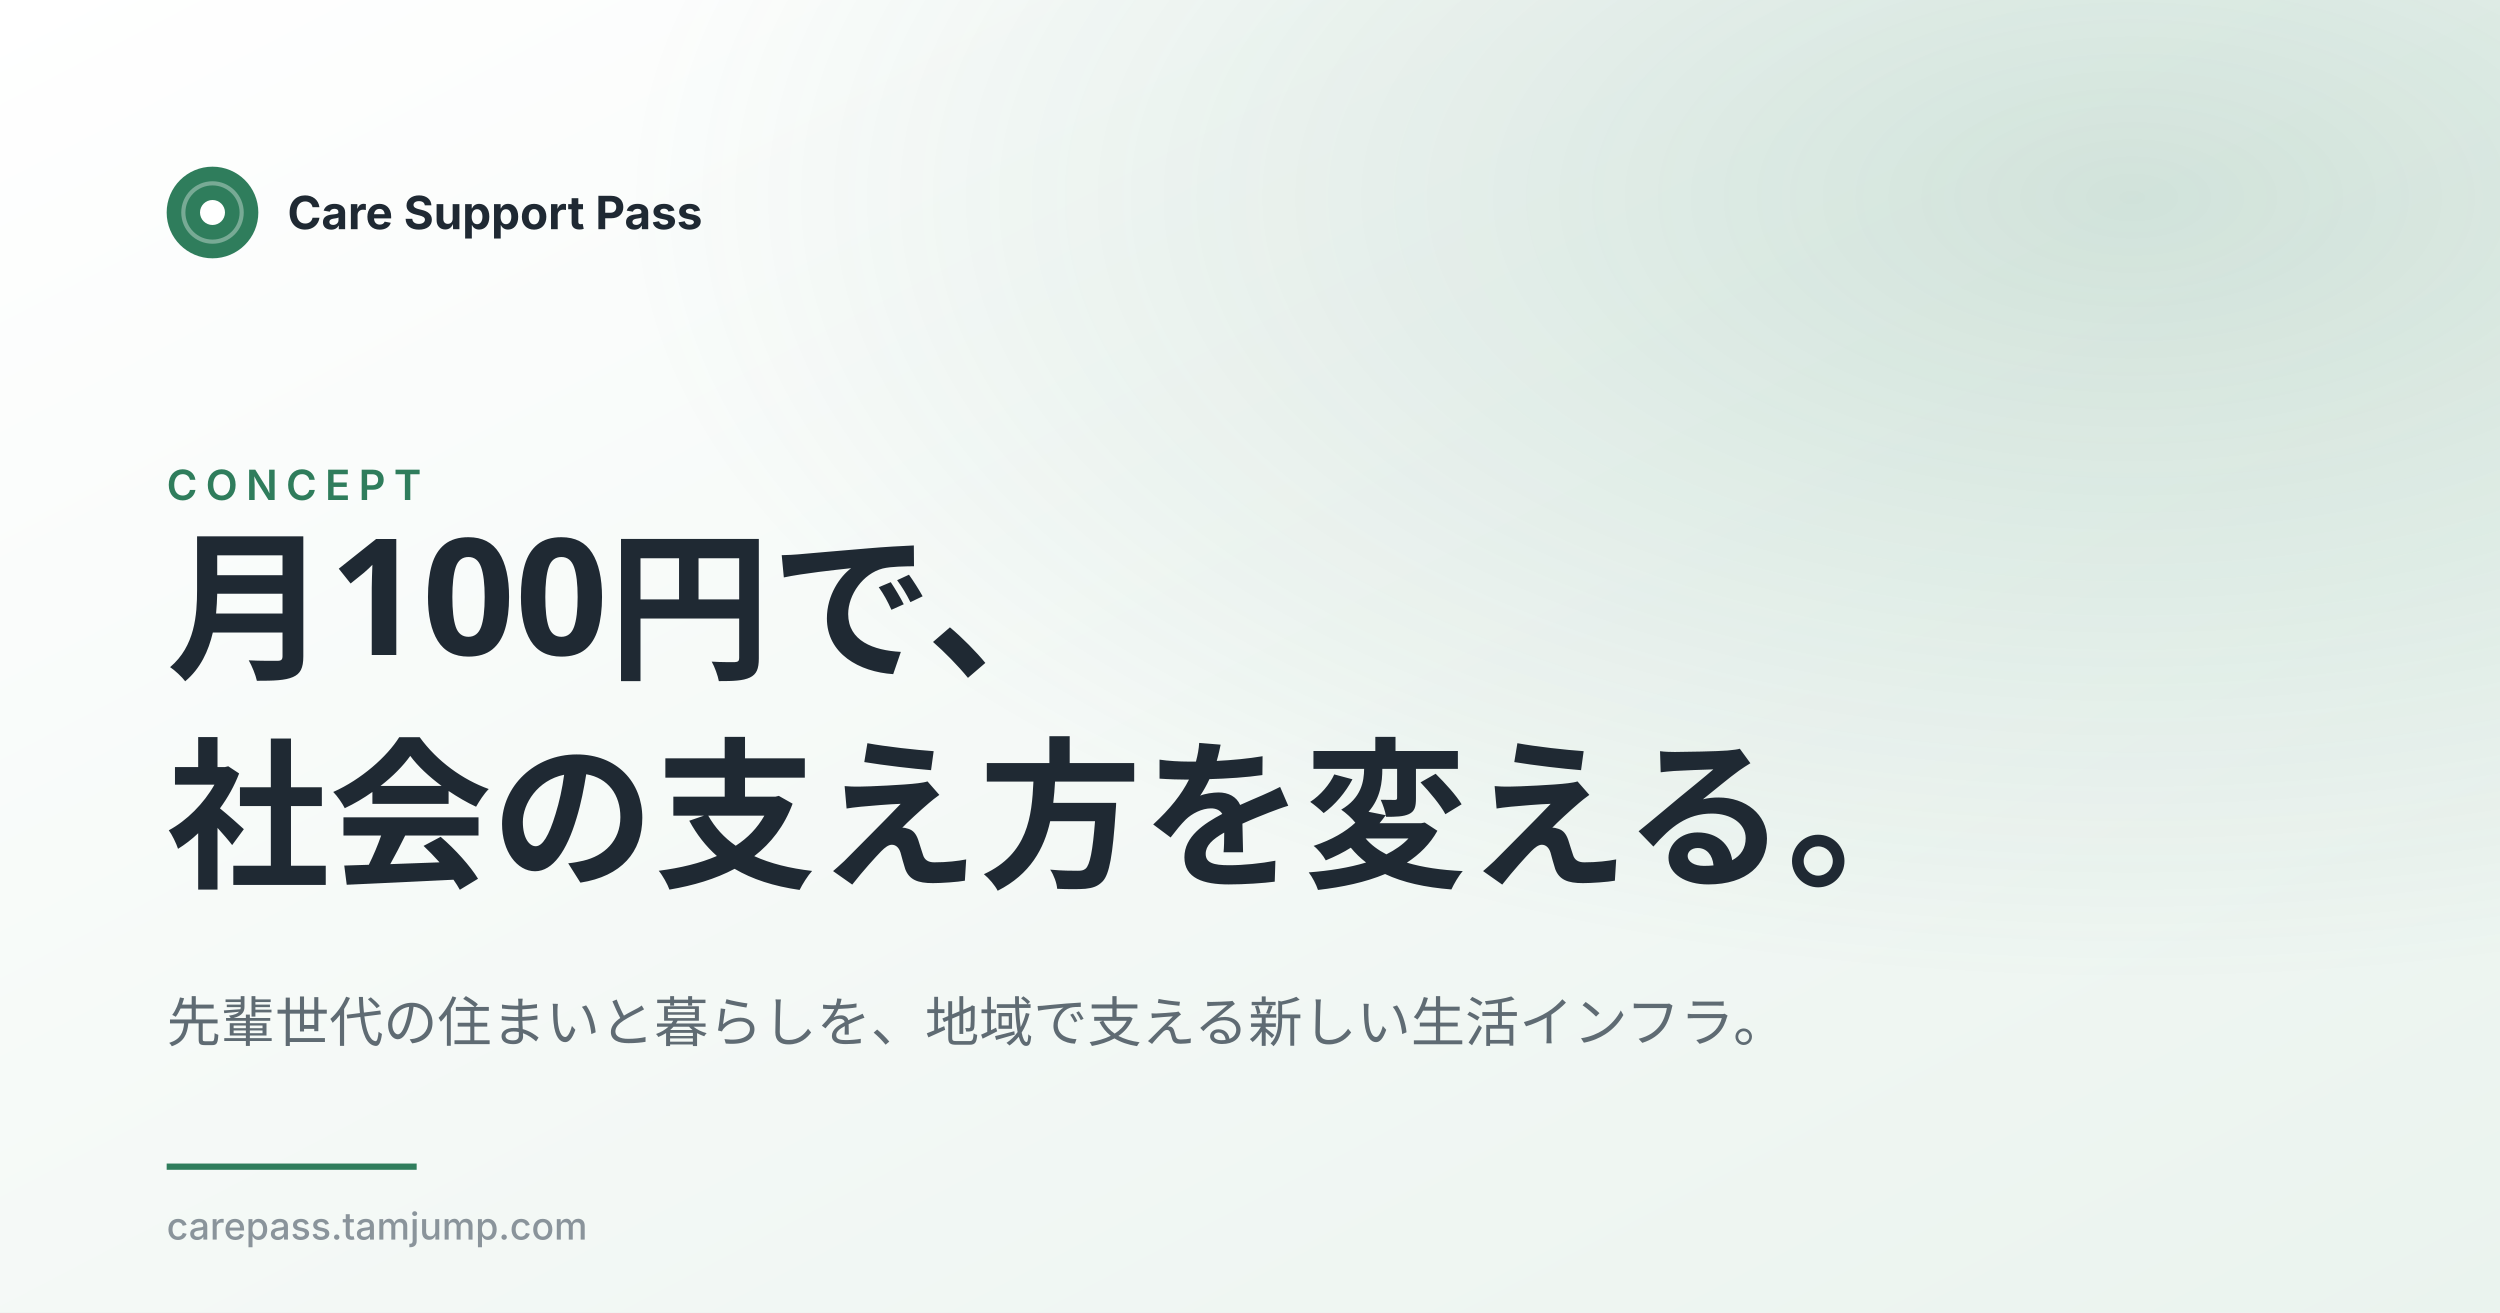
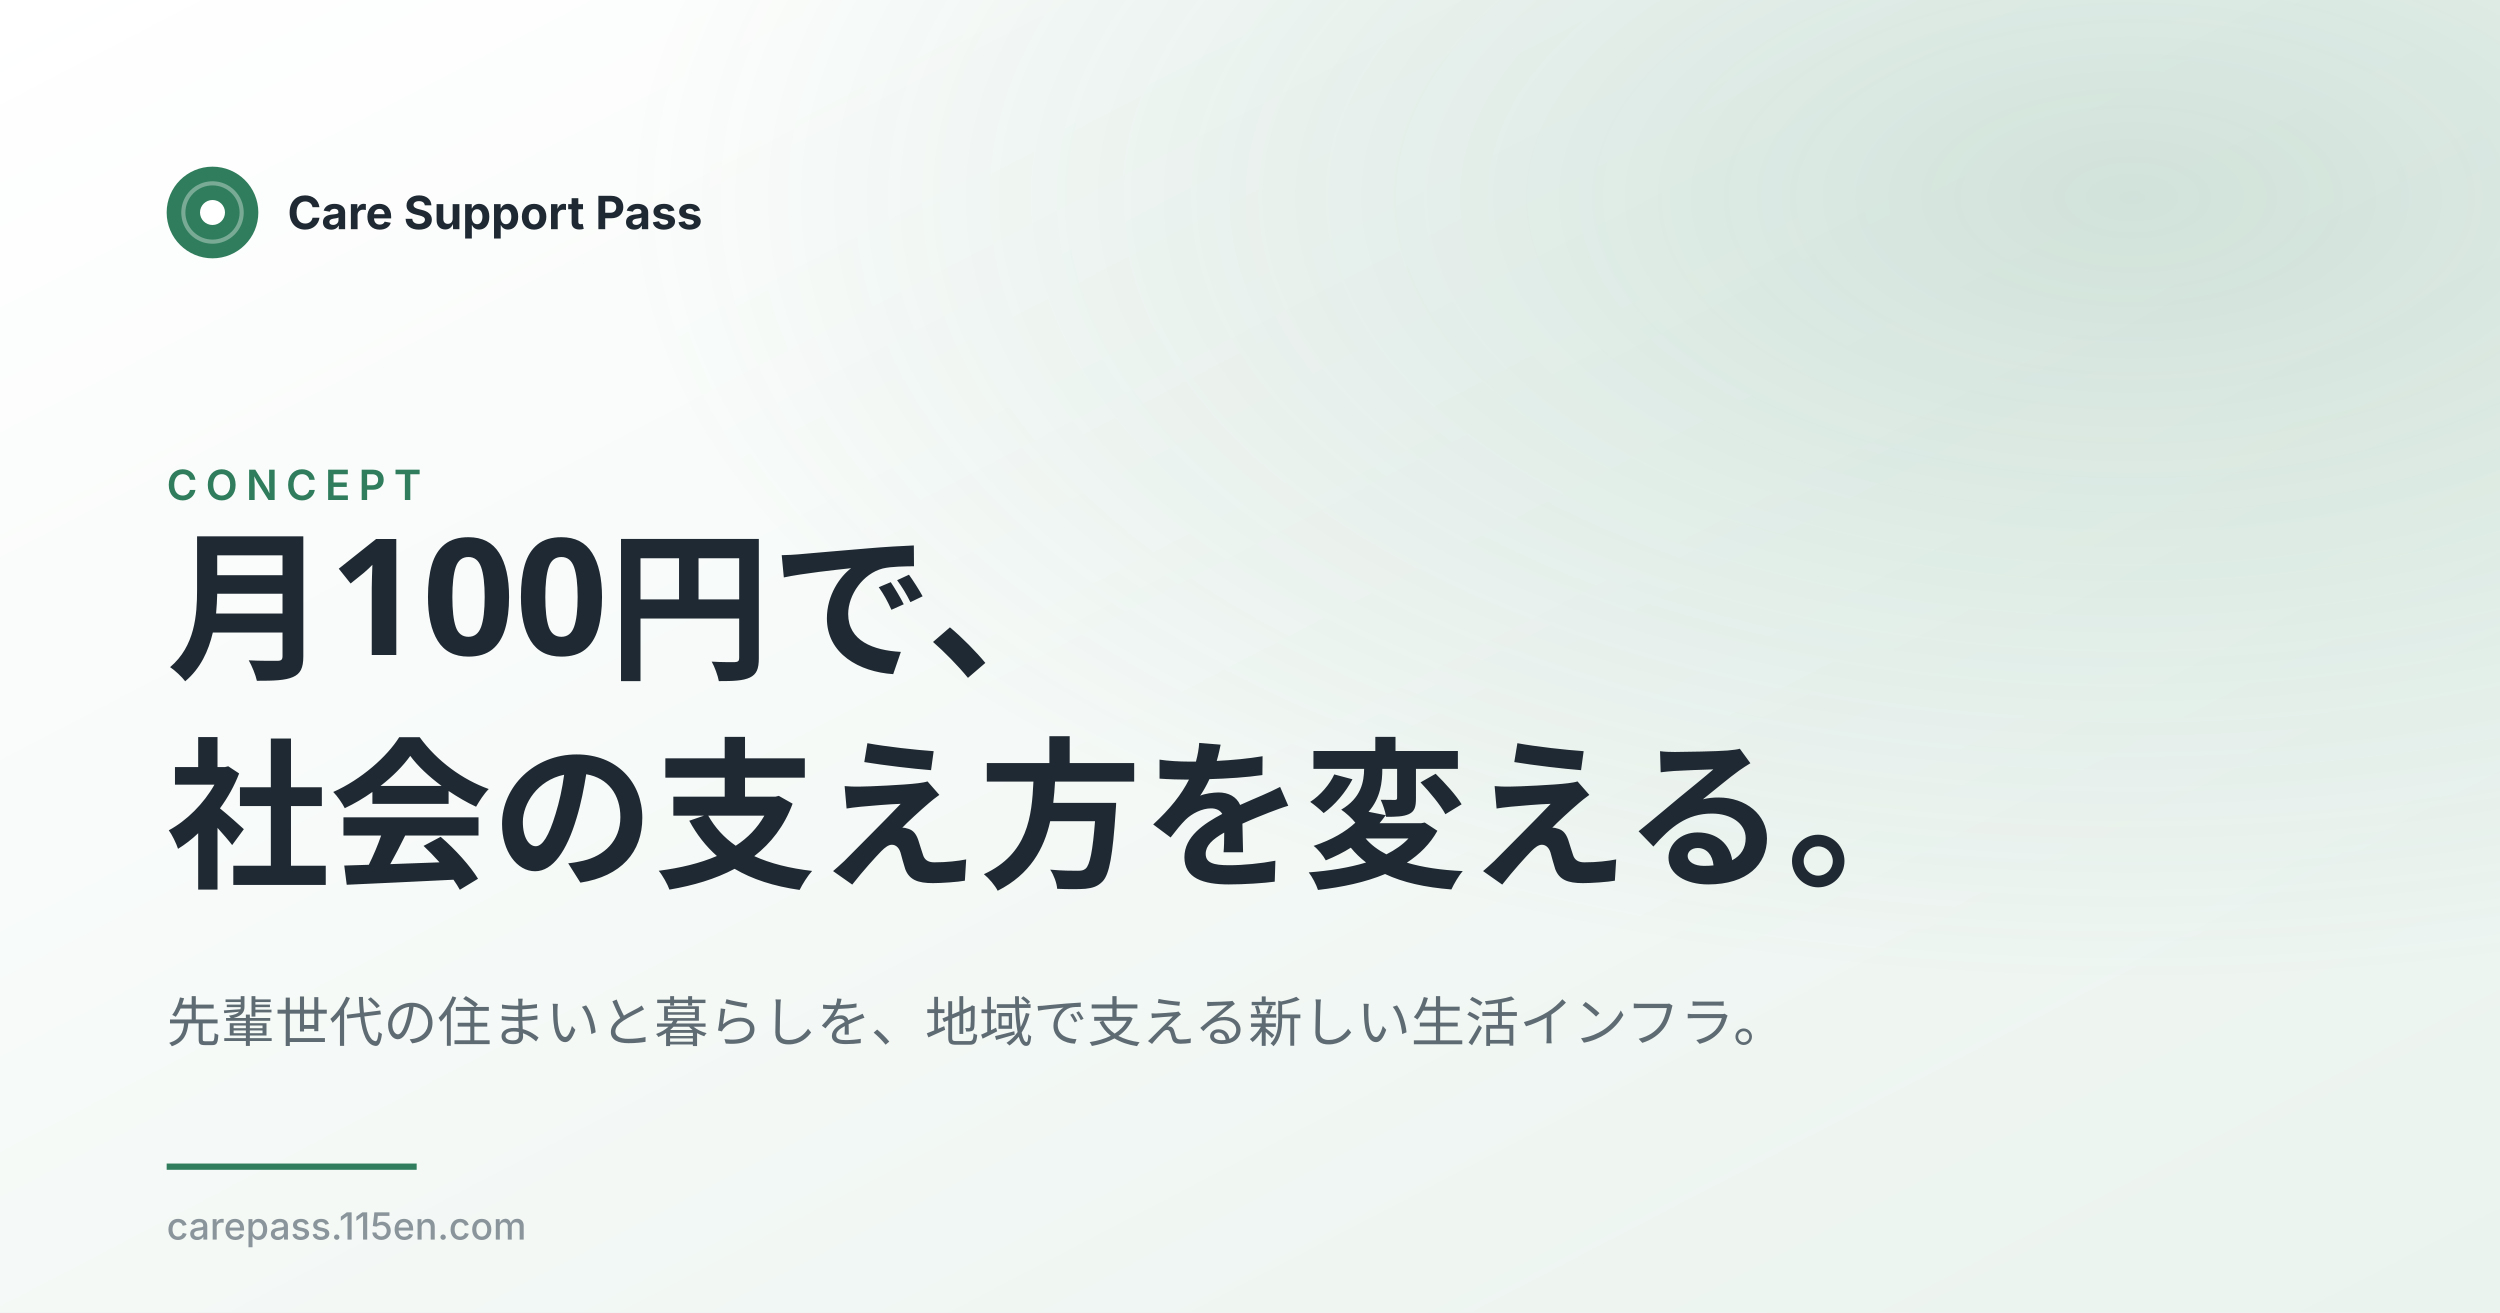
<svg xmlns="http://www.w3.org/2000/svg" viewBox="0 0 1200 630">
  <defs>
    <linearGradient id="bg" x1="0" y1="0" x2="1" y2="1">
      <stop offset="0" stop-color="#FFFFFF" />
      <stop offset="1" stop-color="#EAF3EE" />
    </linearGradient>
    <radialGradient id="glow" cx="0.85" cy="0.15" r="0.6">
      <stop offset="0" stop-color="#2F7D5C" stop-opacity="0.18" />
      <stop offset="1" stop-color="#2F7D5C" stop-opacity="0" />
    </radialGradient>
  </defs>
  <rect width="1200" height="630" fill="url(#bg)" />
  <rect width="1200" height="630" fill="url(#glow)" />
  <g transform="translate(80,80)">
    <circle cx="22" cy="22" r="22" fill="#2F7D5C" />
    <circle cx="22" cy="22" r="14" fill="none" stroke="#FFFFFF" stroke-width="2" stroke-opacity="0.35" />
    <circle cx="22" cy="22" r="6" fill="#FFFFFF" />
    <text x="58" y="30" font-family="'Noto Sans JP','Inter',sans-serif" font-size="22" font-weight="700" fill="#1F2933">Care Support Pass</text>
  </g>
  <text x="80" y="240" font-family="'Inter',sans-serif" font-size="20" font-weight="600" letter-spacing="4" fill="#2F7D5C">CONCEPT</text>
  <text x="80" y="320" font-family="'Noto Sans JP',sans-serif" font-size="78" font-weight="700" fill="#1F2933">月100円で、</text>
  <text x="80" y="420" font-family="'Noto Sans JP',sans-serif" font-size="78" font-weight="700" fill="#1F2933">社会の支え方を変える。</text>
  <text x="80" y="500" font-family="'Noto Sans JP',sans-serif" font-size="26" font-weight="500" fill="#5F6B73">先輩世代の住まいと暮らしを、地域で支える新しい生活インフラ。</text>
  <line x1="80" y1="560" x2="200" y2="560" stroke="#2F7D5C" stroke-width="3" />
-   <text x="80" y="595" font-family="'Inter',sans-serif" font-size="18" font-weight="500" fill="#8A949B">carepass.tamjump.com</text>
+   <text x="80" y="595" font-family="'Inter',sans-serif" font-size="18" font-weight="500" fill="#8A949B">carepass.115en.com</text>
</svg>
